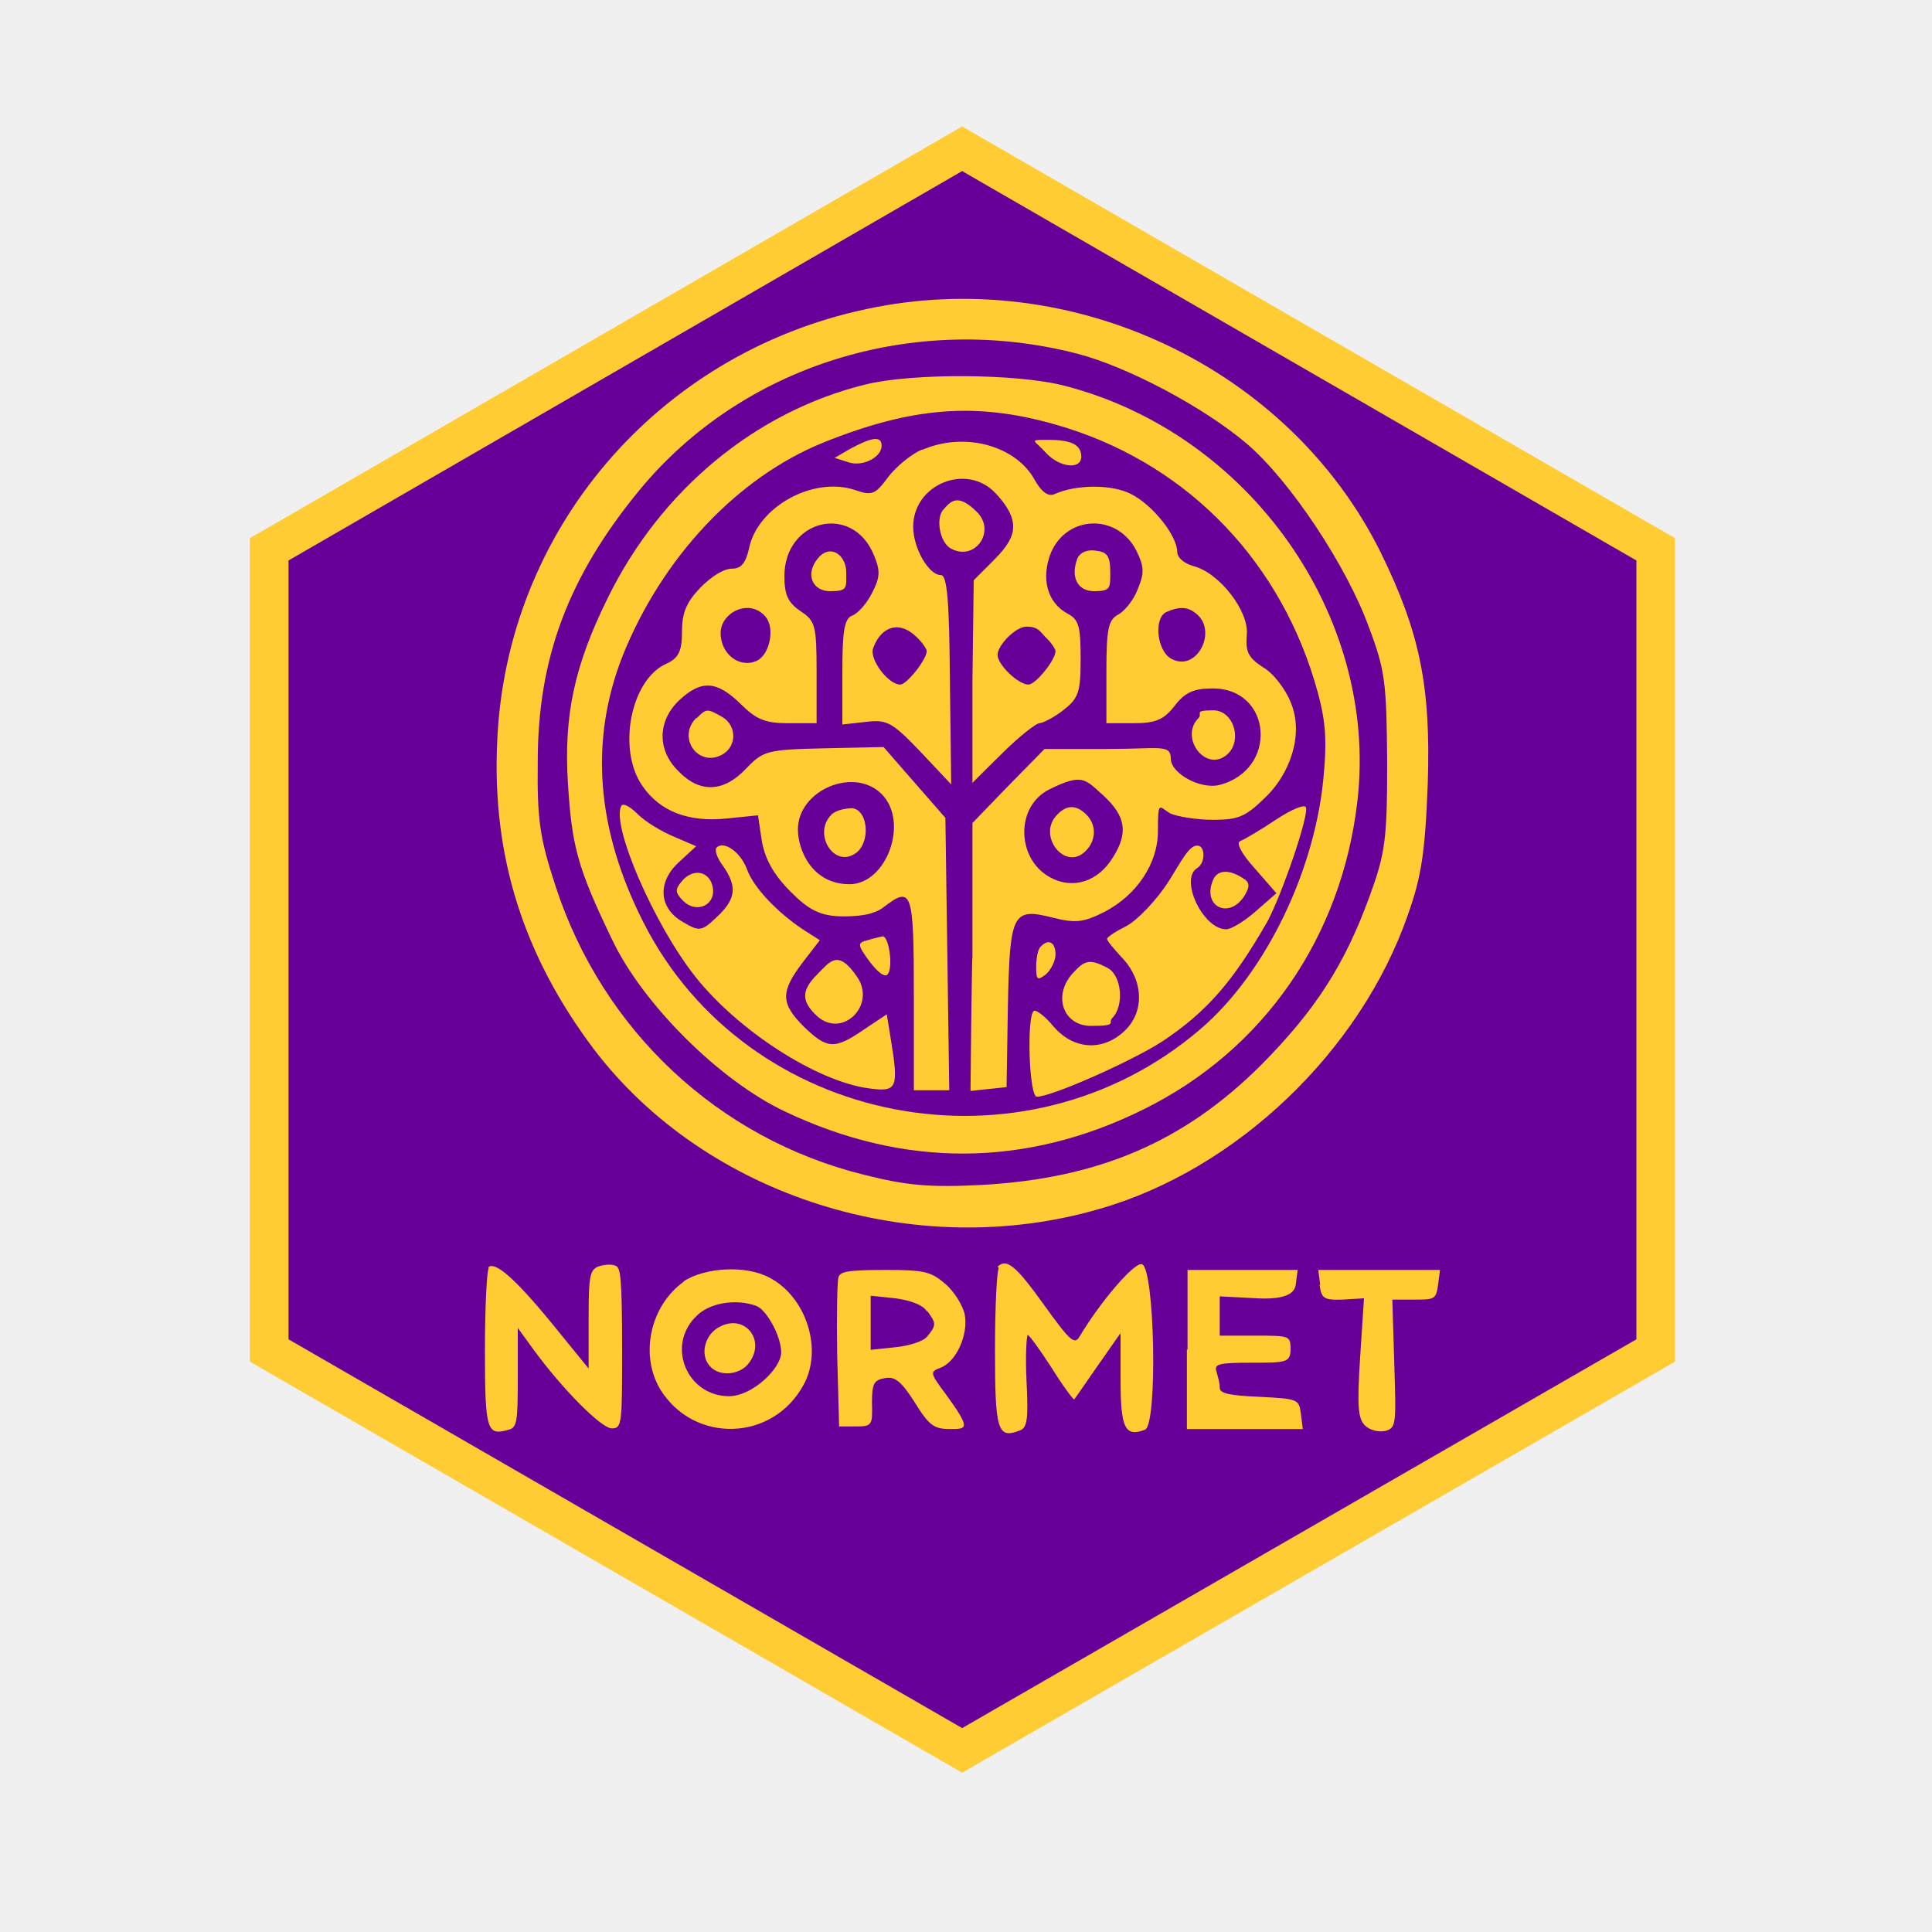
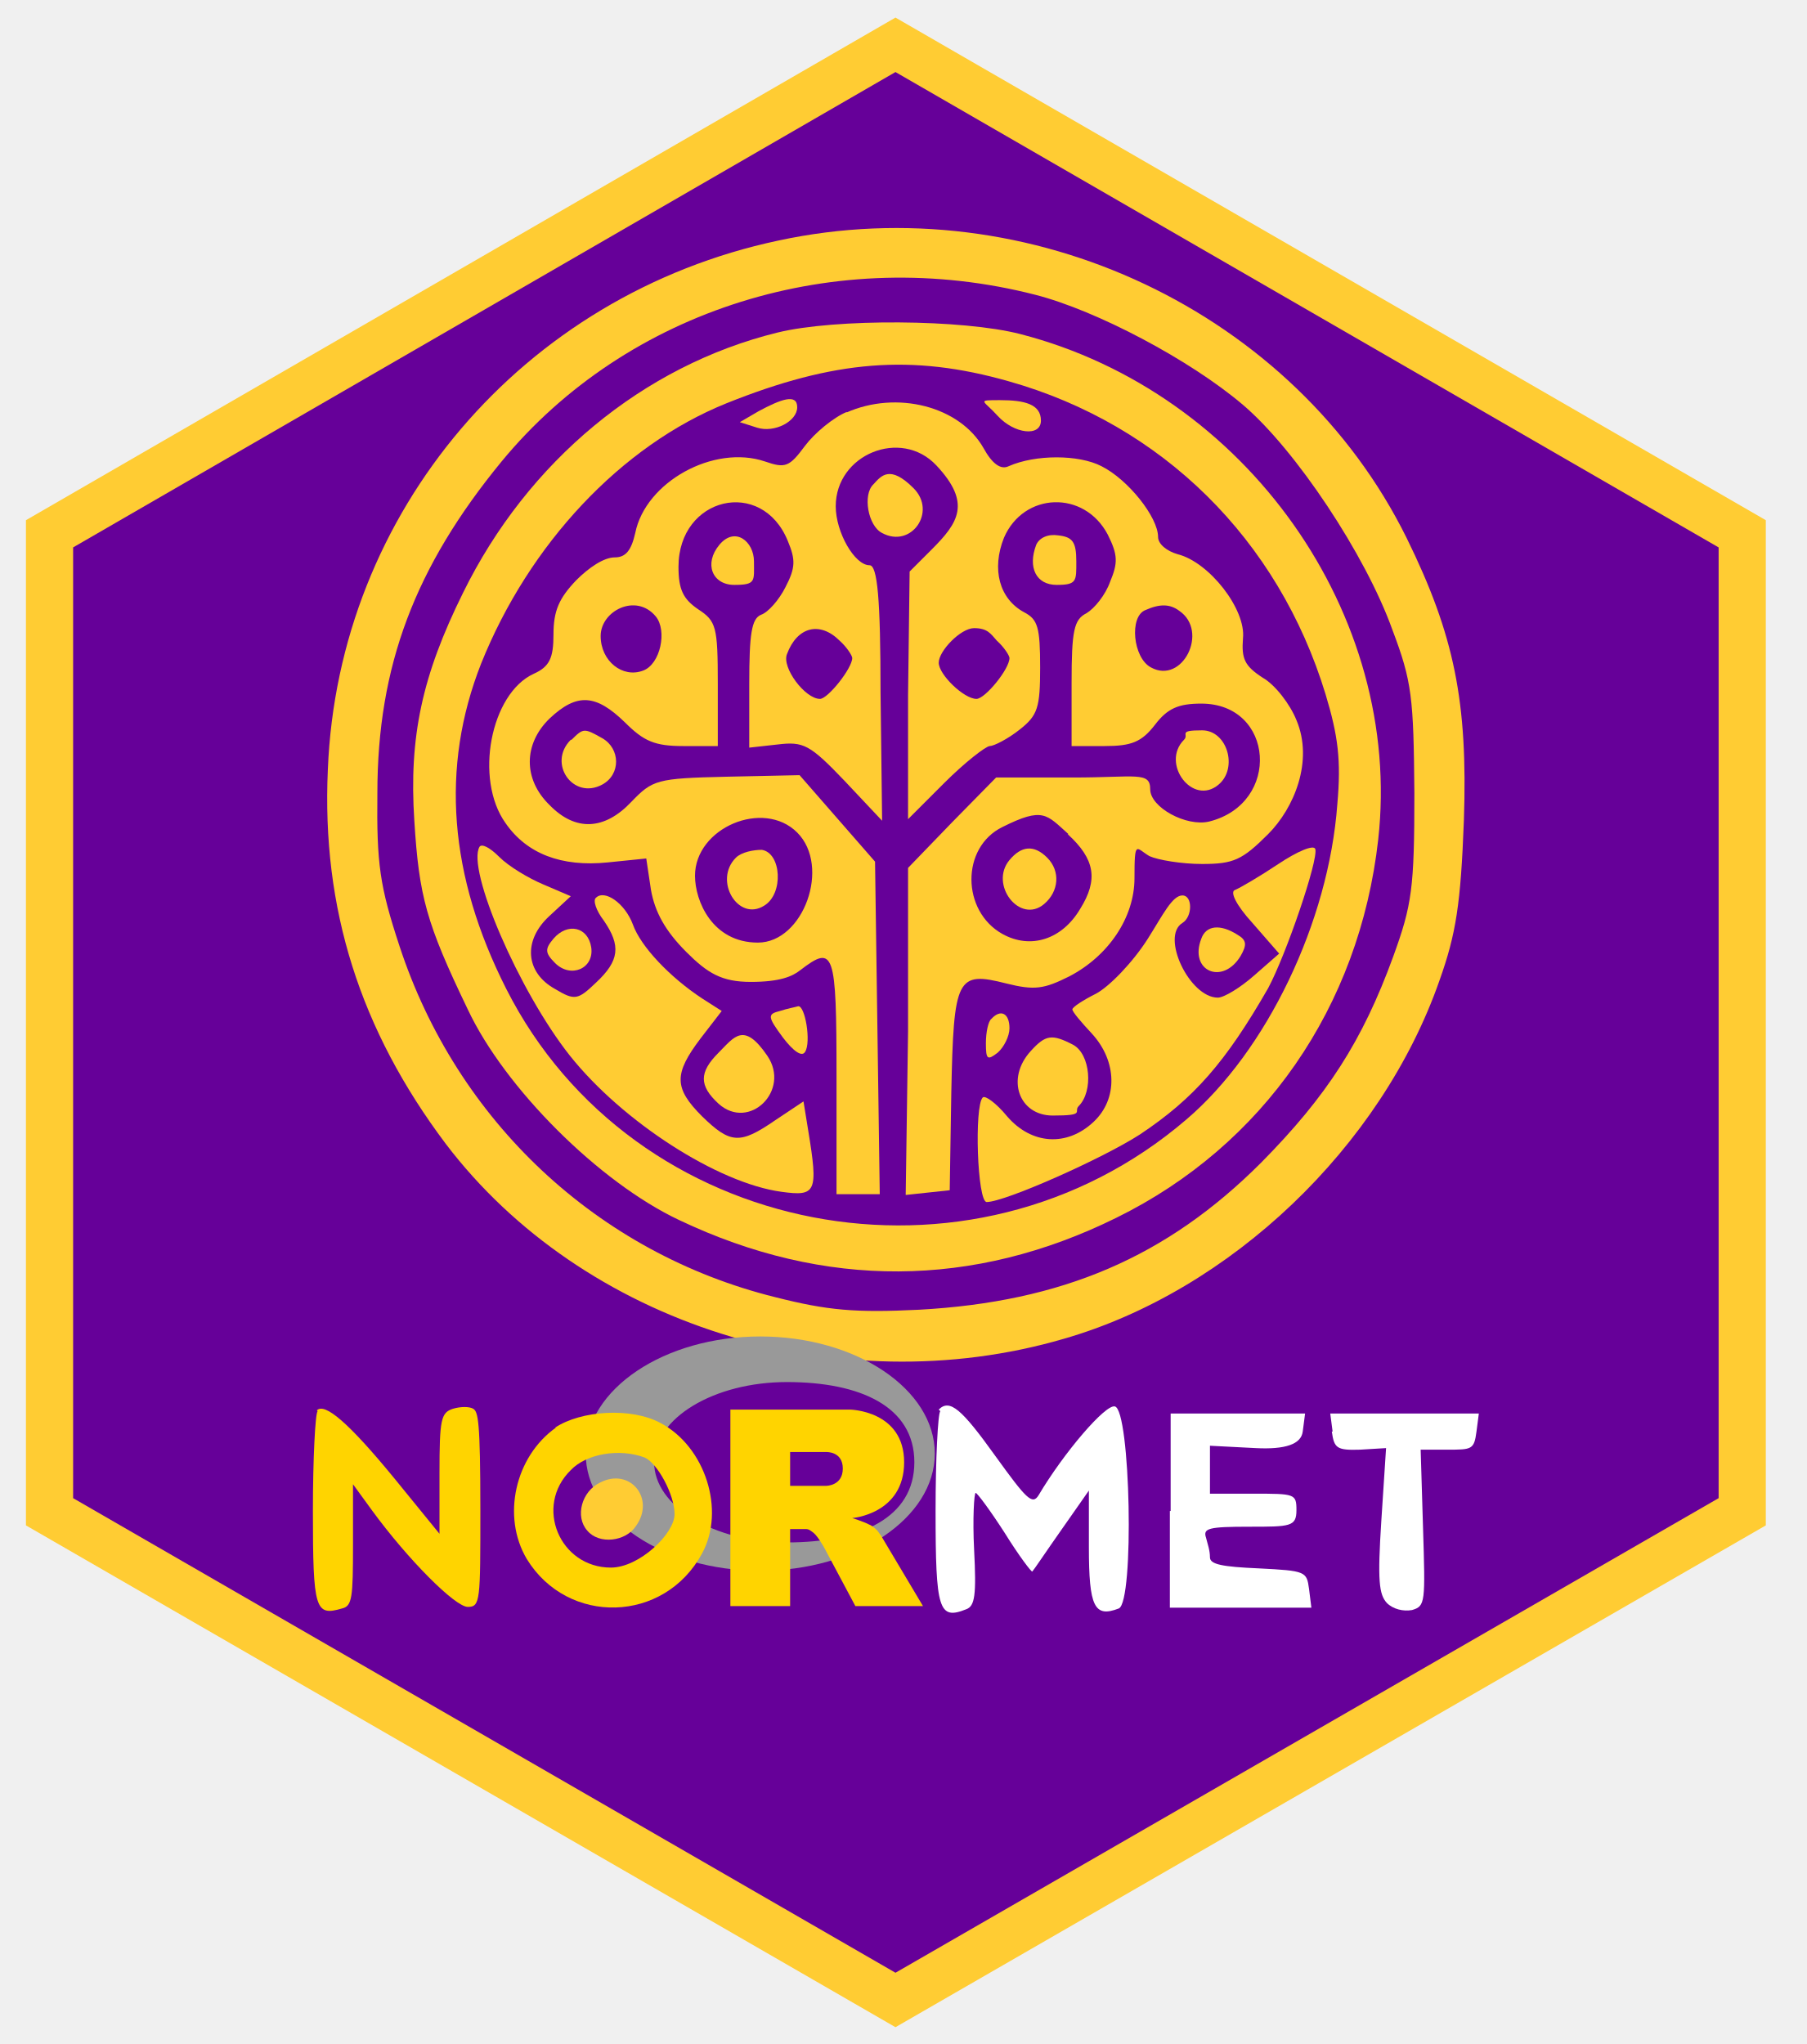
- <svg xmlns="http://www.w3.org/2000/svg" id="Layer_1" data-name="Layer 1" version="1.1" viewBox="0 0 300 300">
+ <svg xmlns="http://www.w3.org/2000/svg" id="Layer_1" data-name="Layer 1" version="1.1" viewBox="0 0 229.8 260">
  <defs>
    <style>
-       .cls-1 {
+       .cls-1, .cls-2 {
+         fill: #ffd400;
+       }
+ 
+       .cls-1, .cls-2, .cls-3, .cls-4, .cls-5, .cls-6, .cls-7 {
+         stroke-width: 0px;
+       }
+ 
+       .cls-1, .cls-4 {
+         fill-rule: evenodd;
+       }
+ 
+       .cls-8 {
        fill: #609;
        stroke: #fc3;
        stroke-miterlimit: 10;
        stroke-width: 6px;
      }

-       .cls-2 {
+       .cls-3 {
        fill: #fc3;
      }

-       .cls-2, .cls-3 {
-         stroke-width: 0px;
+       .cls-4 {
+         fill: #999;
      }

-       .cls-3 {
+       .cls-5 {
+         fill: #450d59;
+       }
+ 
+       .cls-5, .cls-7 {
        display: none;
-         fill: #450d59;
+       }
+ 
+       .cls-6, .cls-7 {
+         fill: #fff;
      }
    </style>
  </defs>
-   <polygon class="cls-1" points="257.1 209.7 257.1 85.3 149.4 23.1 41.8 85.3 41.8 209.7 149.4 271.8 257.1 209.7" />
-   <path class="cls-3" d="M0,150v150h300V0H0v150ZM170,47.5c19.3,5.1,36.4,18.7,46.3,36.6,9.9,18.1,11.9,39.9,5.5,59.9-14.6,45.4-69.4,65.4-111.1,40.6-16.9-10.1-27.6-24.3-34.9-46.1-2.1-6.3-1.7-30.5.6-38,2.1-7,7.4-17.9,11.5-23.9,3.1-4.4,11.2-12.6,17.5-17.5,7.2-5.7,21.1-11.4,32.1-13.2,7.6-1.2,25.2-.3,32.5,1.6ZM88.8,207.9c1.2,1.1,2.2,2.4,2.2,3,0,2.1,1.8,2,4.6-.4,6.2-5.3,17.8-5.4,23.3-.1,3.3,3.1,4.7,3.3,5.4.6,1.6-6,19.1-6.5,25.6-.6,1.6,1.4,1.9,1.3,4.4-1.5,3.5-4,5.8-3.3,11.8,3.2l4.7,5,2.7-3.6c1.6-1.9,4.1-4.5,5.7-5.6,2.7-2,3-2,5.5-.4,2.4,1.6,2.8,1.6,6.3,0,3.1-1.4,5.4-1.6,11.7-1.1,4.3.4,9.4.6,11.3.5,15.3-.8,21.8-.4,23.9,1.5,3.5,3.1,2.8,7.2-1.7,10l-3.9,2.4v8.8c-.1,8.2-.3,9-2.7,11-3,2.7-5.8,2.2-8.6-1.4-1.6-2-2-4-2-10.8s0-8.4-3.1-10c-4.1-2.1-5.9-.6-3.9,3.1,1.1,2,1.1,3.3.4,5.4-.9,2.3-.7,3.3,1.2,6.1,1.6,2.3,2,3.8,1.4,5-1.9,3.6-4.1,4.3-13.3,4.6-8.1.2-9.5,0-11.4-1.9-1.5-1.3-3-1.4-4.5-.1-1.3,1.1-3.3,1.8-4.5,1.6-2.4-.4-6.3-4.6-6.3-6.9s-.4-1.1-2.1-.2c-1.6.8-2.8.8-4.6,0-2-.9-2.5-.8-2.9.7-1.7,5.5-5.4,7.8-9.3,5.7-2.2-1.1-3.1-1.1-5.3.1-3.2,1.7-6.9,1-9.4-1.7-2.2-2.4-2.6-2.4-6.9.5-2.1,1.5-4.3,2.2-5.3,1.9-2.1-.8-5.2-3.9-5.2-5.3s-1.6-1.2-3.1.6-4.6,3.2-9.9,4.5c-4.4,1-10.3-.5-14.7-3.8l-3.3-2.5-2.6,3.1c-3.5,4.1-6.2,3.9-11.7-.9-5.2-4.6-5.7-4.8-5.7-2,0,5.2-7.9,7.9-11.5,4-1.5-1.7-1.8-4-1.9-16.1,0-12.8,0-14.2,1.8-15.5,3.3-2.4,6.4-1.6,11.1,2.7l4.5,4.1.9-2.5c1.3-3.5,4.7-6.7,6.9-6.7.9.1,2.7.9,4,1.9h0Z" />
+   <polygon class="cls-8" points="221.6 192.3 221.6 67.9 113.9 5.7 6.3 67.9 6.3 192.3 113.9 254.4 221.6 192.3" />
+   <path class="cls-5" d="M-35.5,132.6v150h300V-17.4H-35.5v150ZM134.5,30.1c19.3,5.1,36.4,18.7,46.3,36.6,9.9,18.1,11.9,39.9,5.5,59.9-14.6,45.4-69.4,65.4-111.1,40.6-16.9-10.1-27.6-24.3-34.9-46.1-2.1-6.3-1.7-30.5.6-38,2.1-7,7.4-17.9,11.5-23.9,3.1-4.4,11.2-12.6,17.5-17.5,7.2-5.7,21.1-11.4,32.1-13.2,7.6-1.2,25.2-.3,32.5,1.6ZM53.3,190.5c1.2,1.1,2.2,2.4,2.2,3,0,2.1,1.8,2,4.6-.4,6.2-5.3,17.8-5.4,23.3-.1,3.3,3.1,4.7,3.3,5.4.6,1.6-6,19.1-6.5,25.6-.6,1.6,1.4,1.9,1.3,4.4-1.5,3.5-4,5.8-3.3,11.8,3.2l4.7,5,2.7-3.6c1.6-1.9,4.1-4.5,5.7-5.6,2.7-2,3-2,5.5-.4,2.4,1.6,2.8,1.6,6.3,0,3.1-1.4,5.4-1.6,11.7-1.1,4.3.4,9.4.6,11.3.5,15.3-.8,21.8-.4,23.9,1.5,3.5,3.1,2.8,7.2-1.7,10l-3.9,2.4v8.8c-.1,8.2-.3,9-2.7,11-3,2.7-5.8,2.2-8.6-1.4-1.6-2-2-4-2-10.8s0-8.4-3.1-10c-4.1-2.1-5.9-.6-3.9,3.1,1.1,2,1.1,3.3.4,5.4-.9,2.3-.7,3.3,1.2,6.1,1.6,2.3,2,3.8,1.4,5-1.9,3.6-4.1,4.3-13.3,4.6-8.1.2-9.5,0-11.4-1.9-1.5-1.3-3-1.4-4.5-.1-1.3,1.1-3.3,1.8-4.5,1.6-2.4-.4-6.3-4.6-6.3-6.9s-.4-1.1-2.1-.2c-1.6.8-2.8.8-4.6,0-2-.9-2.5-.8-2.9.7-1.7,5.5-5.4,7.8-9.3,5.7-2.2-1.1-3.1-1.1-5.3.1-3.2,1.7-6.9,1-9.4-1.7-2.2-2.4-2.6-2.4-6.9.5-2.1,1.5-4.3,2.2-5.3,1.9-2.1-.8-5.2-3.9-5.2-5.3s-1.6-1.2-3.1.6-4.6,3.2-9.9,4.5c-4.4,1-10.3-.5-14.7-3.8l-3.3-2.5-2.6,3.1c-3.5,4.1-6.2,3.9-11.7-.9-5.2-4.6-5.7-4.8-5.7-2,0,5.2-7.9,7.9-11.5,4-1.5-1.7-1.8-4-1.9-16.1,0-12.8,0-14.2,1.8-15.5,3.3-2.4,6.4-1.6,11.1,2.7l4.5,4.1.9-2.5c1.3-3.5,4.7-6.7,6.9-6.7.9.1,2.7.9,4,1.9h0Z" />
  <g>
-     <g>
-       <path class="cls-2" d="M134.5,48c-32.5,6.9-56,34.5-57.3,67.3-.8,17.7,4.1,33.1,15,47.6,17.4,22.9,49.8,33.2,78.6,24.8,21.2-6.1,40.4-24.4,47.8-45.6,2.1-5.9,2.7-9.7,3.1-20.4.5-15-1.2-23.5-7.3-35.9-14.2-28.7-47.9-44.7-79.9-37.8h0ZM167.2,54.9c7.8,2,19.7,8.3,26.4,14s15.6,19.1,19,28.6c2.5,6.6,2.7,8.6,2.8,20.8,0,12.1-.3,14.2-2.7,20.8-3.9,10.7-8.4,17.7-16.8,26.2-12,12-25.3,17.7-43.5,18.7-8.1.4-11.6.1-18.3-1.6-22.6-5.6-40.5-22.4-47.8-44.7-2.5-7.6-2.9-10.4-2.8-19.4,0-16.2,4.8-28.8,15.8-42.2,16-19.4,42.6-27.7,67.9-21.2h0Z" />
-       <path class="cls-2" d="M134.4,59.7c-17.1,4.2-31.8,16.4-40,33.1-5.2,10.5-6.9,18.3-6.2,29,.6,9.6,1.5,13,6.8,24,4.7,10,16.7,22,26.9,26.8,18.5,8.8,37.4,8.7,55.6-.3,18.7-9.2,30.9-26.8,33.3-48.1,3.2-28.6-16.8-56.9-45.5-64.3-7.3-1.9-23.6-2-30.9-.2h0ZM163.8,65.9c19.5,5.5,34.3,20.1,40.3,39.8,1.6,5.3,2,8.4,1.5,14-1.1,15-9,31.4-19.2,40.1-27.4,23.5-70.4,15.2-86.5-16.6-7.3-14.4-8.4-28.2-3.2-41.4,6.1-15.2,17.8-27.7,31.2-33.1,13.7-5.5,23.6-6.3,35.9-2.8Z" />
-       <path class="cls-2" d="M132,69.7l-2.4,1.4,2.2.7c2.2.7,5.1-.8,5.1-2.6s-2.1-1-4.9.5h0Z" />
-       <path class="cls-2" d="M143.2,69.8c-1.7.7-4.1,2.7-5.3,4.3-2,2.7-2.5,2.9-5.1,2-6.5-2.2-15.2,2.6-16.5,9.1-.5,2.2-1.2,3.1-2.6,3.1s-3.3,1.3-4.9,2.9c-2.2,2.3-2.9,3.9-2.9,6.9s-.5,4.1-2.5,5c-5.5,2.5-7.6,13.4-3.6,19,2.7,3.9,7.1,5.6,13,5l4.9-.5.6,4c.5,2.8,1.8,5.2,4.5,7.9s4.5,3.8,8.2,3.8,5.3-.7,6.3-1.5c4.3-3.3,4.6-2.4,4.6,13.5v15h5.5l-.3-21.2-.3-21.1-4.8-5.5-4.8-5.5-9.3.2c-8.9.2-9.4.4-12.1,3.2-3.4,3.6-7.1,3.8-10.4.4-3.4-3.3-3.3-7.8,0-11,3.5-3.3,5.9-3.1,9.6.5,2.4,2.4,3.8,3,7.4,3h4.4v-7.9c0-7.3-.2-8-2.5-9.5-1.9-1.3-2.5-2.5-2.5-5.4,0-8.9,10.6-11.4,13.9-3.3,1,2.4,1,3.4-.3,5.9-.8,1.6-2.2,3.2-3.1,3.5-1.2.5-1.5,2.4-1.5,8.8v8.1l3.6-.4c3.3-.4,4.1,0,8.5,4.6l4.8,5.1-.2-16.3c-.1-12-.4-16.2-1.4-16.2-1.9,0-4.3-4.2-4.3-7.5,0-6.6,8.3-10,12.8-5.2s2.8,7.3-.6,10.7l-2.8,2.8-.2,15.7v15.8c-.1,0,4.6-4.6,4.6-4.6,2.6-2.6,5.3-4.7,5.8-4.7s2.3-.9,3.8-2.1c2.3-1.8,2.6-2.8,2.6-7.9s-.3-6.1-2-7c-3.2-1.7-4.2-5.5-2.6-9.5,2.5-5.8,10.2-6.1,13.2-.4,1.3,2.6,1.3,3.6.3,6-.6,1.7-2,3.4-3,4-1.6.8-1.9,2.2-1.9,8.9v8h4.2c3.4,0,4.7-.5,6.4-2.7,1.6-2.1,3-2.7,5.9-2.7,9.3,0,10.2,12.7,1,15-2.9.7-7.5-1.8-7.5-4.1s-1.8-1.5-9.8-1.5h-9.8l-5.6,5.7-5.6,5.8v20.8c-.1,0-.3,20.8-.3,20.8l2.8-.3,2.8-.3.2-12.4c.3-14.7.7-15.5,7-13.9,3.6.9,4.8.7,8-.9,5-2.6,8.3-7.5,8.3-12.5s.2-3.8,1.9-2.8c1.1.5,4.1,1,6.7,1,4,0,5.1-.5,8.4-3.8s5.8-9.3,3.6-14.5c-.8-2-2.7-4.5-4.3-5.4-2.3-1.5-2.7-2.4-2.5-5,.4-3.7-4.3-9.7-8.3-10.7-1.4-.4-2.5-1.3-2.5-2.2,0-2.5-3.8-7.3-7.2-9-2.9-1.5-8.4-1.5-11.8,0-1,.5-2.1-.3-3.2-2.3-3-5.3-11-7.4-17.5-4.5h.1ZM118.9,95.8c1.5,1.8.6,6.1-1.6,6.9-2.6,1-5.4-1.2-5.4-4.4s4.5-5.5,7-2.5ZM185.5,95.1c3.8,2.6.4,9.4-3.6,7.2-2.3-1.2-2.8-6.5-.7-7.3,1.8-.8,3.1-.8,4.3.1ZM142.3,98.9c.9.8,1.6,1.9,1.6,2.2,0,1.3-3.1,5.2-4.1,5.2-1.9,0-4.9-4-4.2-5.7,1.3-3.5,4.2-4.2,6.7-1.7ZM162.3,98.9c.9.8,1.6,1.9,1.6,2.2,0,1.4-3.1,5.2-4.2,5.2-1.6,0-4.8-3.1-4.8-4.6s2.8-4.4,4.5-4.4,2.1.7,2.9,1.6ZM136.9,123.3c4.3,4.3.8,14-5,14s-8-5.3-8-8.5c0-6.1,8.7-9.8,13-5.5ZM171.3,123.5c3.5,3.2,3.9,5.8,1.6,9.5-2.3,3.9-6.3,5.2-9.9,3.2-5.2-2.9-5.3-11-.1-13.6s5.6-1.6,8.4.9Z" />
-       <path class="cls-2" d="M129.1,126.5c-2.9,2.9.3,8.2,3.6,6.1,2.5-1.5,2.2-6.7-.3-7.1-1.1,0-2.6.3-3.3,1h0Z" />
-       <path class="cls-2" d="M163.9,126.8c-2.6,3.1,1.3,8.2,4.4,5.6,1.9-1.6,2.1-4.2.4-5.9s-3.3-1.5-4.8.3h0Z" />
-       <path class="cls-2" d="M162.4,70.3c2.1,2.3,5.5,2.7,5.5.6s-2.1-2.6-5.2-2.6-2.1,0-.3,2Z" />
-       <path class="cls-2" d="M146.6,79c-1.4,1.3-.7,5.3,1.1,6.2,3.7,2,7-2.7,4-5.7s-4.1-1.6-5.1-.5Z" />
-       <path class="cls-2" d="M127,86.7c-2,2.4-.9,5.1,1.9,5.1s2.5-.5,2.5-3-2.4-4.5-4.4-2.1Z" />
-       <path class="cls-2" d="M167.3,86.7c-1.1,2.9,0,5.1,2.6,5.1s2.5-.5,2.5-3-.5-3.1-2.3-3.3c-1.3-.2-2.4.3-2.8,1.2Z" />
-       <path class="cls-2" d="M108.1,111.5c-3,3,.3,7.7,4,5.7,2.4-1.3,2.3-4.6,0-5.9s-2.4-1.3-3.9.2h0Z" />
-       <path class="cls-2" d="M186.1,111.5c-3,3,1.1,8.5,4.4,5.7,2.5-2.1,1.1-6.9-2.1-6.9s-1.6.5-2.3,1.2h0Z" />
-       <path class="cls-2" d="M96.5,125.1c-1.7,2.8,5,18.4,11.5,26.6,6.7,8.4,18.8,16.2,26.9,17.3,4.4.6,4.7.1,3.4-7.8l-.6-3.7-3.6,2.4c-4.5,3.1-5.7,3-9.3-.5-3.6-3.6-3.6-5.4-.2-9.9l2.7-3.5-2.5-1.6c-4.1-2.7-7.8-6.6-8.8-9.4-1-2.7-3.6-4.5-4.7-3.4-.4.3,0,1.6,1,2.9,2.2,3.2,2,5.1-1,7.9-2.3,2.2-2.7,2.3-5.2.8-3.8-2.1-4.1-6.2-.7-9.3l2.7-2.5-3.5-1.5c-1.9-.8-4.4-2.3-5.6-3.5s-2.2-1.7-2.5-1.3h0Z" />
-       <path class="cls-2" d="M198.1,127.3c-2.4,1.6-4.8,3-5.5,3.3-.7.2.1,1.9,2.2,4.2l3.4,3.9-3.2,2.8c-1.7,1.5-3.8,2.8-4.6,2.8-3.6,0-7.3-7.8-4.5-9.5,1.3-.8,1.3-3.5,0-3.5s-2.5,2.5-4.4,5.5-4.9,6.1-6.6,7c-1.6.8-3,1.7-3,2s1.1,1.6,2.5,3.1c3.2,3.5,3.3,8.3.2,11.2-3.4,3.2-7.9,2.9-11-.7-1.4-1.7-2.8-2.7-3.1-2.4-1.1,1.1-.7,13.3.5,13.3,2.3,0,14.7-5.5,19.5-8.6,6.9-4.6,10.9-9.2,16.3-18.6,2.3-4.3,6.4-16.3,6-17.7-.2-.6-2.3.3-4.7,1.9h0Z" />
-       <path class="cls-2" d="M105.9,136.8c-1.1,1.3-1.1,1.8.2,3.1,2,2,5,.7,4.6-2-.4-2.6-3-3.2-4.8-1.1Z" />
-       <path class="cls-2" d="M188.3,136.8c-1.6,4.1,2.7,6,5,2.2.8-1.4.8-2-.4-2.7-2.2-1.4-4-1.2-4.6.5Z" />
-       <path class="cls-2" d="M134.7,146c-1.6.4-1.6.7.4,3.4,1.3,1.7,2.4,2.5,2.8,1.8.8-1.2.1-6-.9-5.8-.3.1-1.4.3-2.3.6Z" />
-       <path class="cls-2" d="M161.6,147c-.4.3-.7,1.7-.7,3.1,0,2.1.2,2.2,1.5,1.2.8-.7,1.5-2.1,1.5-3.1,0-1.9-1.1-2.5-2.3-1.2Z" />
-       <path class="cls-2" d="M126.9,151.3c-2.5,2.5-2.5,4.2,0,6.5,3.9,3.5,9.2-1.7,6.2-6.1s-4.2-2.4-6.2-.4Z" />
-       <path class="cls-2" d="M166.6,151.1c-3.2,3.5-1.5,8.2,2.8,8.2s2.6-.5,3.3-1.2c1.9-1.9,1.5-6.6-.7-7.8-2.7-1.4-3.5-1.3-5.4.8h0Z" />
-     </g>
-     <g>
-       <path class="cls-2" d="M75.9,196.9c-.3.3-.6,6-.6,12.7,0,12.6.3,13.4,3.7,12.4,1.3-.3,1.4-1.4,1.4-8.1v-7.7l2.4,3.3c4.6,6.3,10.6,12.3,12.2,12.3s1.6-.8,1.6-12.3-.3-12.5-.9-12.9c-.5-.3-1.6-.3-2.6,0-1.5.5-1.7,1.3-1.7,8.2v7.7l-5.7-7c-5.9-7.2-8.9-9.7-9.9-8.7h0Z" />
-       <path class="cls-2" d="M155.1,196.9c-.3.3-.6,6-.6,12.7,0,12.6.4,13.9,3.9,12.5,1.1-.4,1.3-1.8,1-7.6-.2-3.9,0-7.2.2-7.2s1.9,2.3,3.7,5.1c1.8,2.9,3.4,5,3.5,4.9.2-.2,1.8-2.6,3.7-5.3l3.5-5v7.2c0,7.6.7,9,3.8,7.8,2-.8,1.5-25.3-.5-25.7-1.2-.3-6.5,5.9-9.7,11.3-.8,1.3-1.6.4-5.5-5-4.3-6-5.8-7.3-7.2-5.9h0Z" />
-       <path class="cls-2" d="M106.2,199c-5.2,3.7-6.9,11.3-3.7,16.7,5.2,8.5,17.5,8.2,22.3-.7,3-5.5.4-13.6-5.3-16.6-3.7-2-10.1-1.6-13.4.6ZM117.5,202.8c1.6.7,3.8,4.7,3.8,7.2s-4.5,6.8-8.1,6.8c-6.5,0-9.8-7.8-5.1-12.4,2-2.1,6.2-2.8,9.4-1.6Z" />
-       <path class="cls-2" d="M111.8,206c-2.3,1.1-3.2,4.3-1.6,6.1,1.5,1.8,4.9,1.4,6.2-.6,2.5-3.5-.8-7.5-4.6-5.5Z" />
-       <path class="cls-2" d="M130.2,198.3c-.2.6-.3,6-.2,12.2l.3,11h2.6c2.5,0,2.6-.2,2.5-3.6,0-3.1.3-3.6,2-3.9,1.5-.3,2.5.4,4.6,3.7,2.3,3.7,3,4.2,5.6,4.2s3.2,0-.8-5.5c-2.4-3.2-2.4-3.4-.8-4,2.5-.9,4.4-5.2,3.8-8.3-.3-1.4-1.7-3.7-3.1-4.8-2.2-1.9-3.3-2.1-9.3-2.1s-6.9.3-7.2,1.1h0ZM144,203.6c1.4,1.9,1.4,2.2,0,3.9-.6.8-2.9,1.5-5,1.7l-3.8.4v-8.4c0,0,3.8.4,3.8.4,2.3.3,4.3,1,4.9,2h0Z" />
-       <path class="cls-2" d="M184.3,209.5v12.4h18l-.3-2.4c-.3-2.2-.4-2.3-6.4-2.6-4.6-.2-6.2-.5-6.2-1.4s-.3-1.7-.5-2.5c-.4-1.2.3-1.4,5.5-1.4s6,0,6-2.1-.2-2.1-5.5-2.1h-5.5v-6.1l5.8.3c3.8.2,5.8-.5,6-2.1l.3-2.3h-17.1v12.4Z" />
-       <path class="cls-2" d="M204.9,199.5c.3,2.1.6,2.4,3.6,2.3l3.3-.2-.6,9.2c-.5,7.7-.3,9.4.7,10.5.8.8,2.1,1.1,3.2.9,1.7-.5,1.7-.9,1.4-10.5l-.3-9.9h3.4c3.1,0,3.4,0,3.7-2.3l.3-2.3h-18.9l.3,2.3Z" />
-     </g>
+     <path class="cls-3" d="M99,30.6c-32.5,6.9-56,34.5-57.3,67.3-.8,17.7,4.1,33.1,15,47.6,17.4,22.9,49.8,33.2,78.6,24.8,21.2-6.1,40.4-24.4,47.8-45.6,2.1-5.9,2.7-9.7,3.1-20.4.5-15-1.2-23.5-7.3-35.9-14.2-28.7-47.9-44.7-79.9-37.8h0ZM131.7,37.5c7.8,2,19.7,8.3,26.4,14s15.6,19.1,19,28.6c2.5,6.6,2.7,8.6,2.8,20.8,0,12.1-.3,14.2-2.7,20.8-3.9,10.7-8.4,17.7-16.8,26.2-12,12-25.3,17.7-43.5,18.7-8.1.4-11.6.1-18.3-1.6-22.6-5.6-40.5-22.4-47.8-44.7-2.5-7.6-2.9-10.4-2.8-19.4,0-16.2,4.8-28.8,15.8-42.2,16-19.4,42.6-27.7,67.9-21.2h0Z" />
+     <path class="cls-3" d="M98.9,42.3c-17.1,4.2-31.8,16.4-40,33.1-5.2,10.5-6.9,18.3-6.2,29,.6,9.6,1.5,13,6.8,24,4.7,10,16.7,22,26.9,26.8,18.5,8.8,37.4,8.7,55.6-.3,18.7-9.2,30.9-26.8,33.3-48.1,3.2-28.6-16.8-56.9-45.5-64.3-7.3-1.9-23.6-2-30.9-.2h0ZM128.3,48.5c19.5,5.5,34.3,20.1,40.3,39.8,1.6,5.3,2,8.4,1.5,14-1.1,15-9,31.4-19.2,40.1-27.4,23.5-70.4,15.2-86.5-16.6-7.3-14.4-8.4-28.2-3.2-41.4,6.1-15.2,17.8-27.7,31.2-33.1,13.7-5.5,23.6-6.3,35.9-2.8h0Z" />
+     <path class="cls-3" d="M96.5,52.3l-2.4,1.4,2.2.7c2.2.7,5.1-.8,5.1-2.6s-2.1-1-4.9.5h0Z" />
+     <path class="cls-3" d="M107.7,52.4c-1.7.7-4.1,2.7-5.3,4.3-2,2.7-2.5,2.9-5.1,2-6.5-2.2-15.2,2.6-16.5,9.1-.5,2.2-1.2,3.1-2.6,3.1s-3.3,1.3-4.9,2.9c-2.2,2.3-2.9,3.9-2.9,6.9s-.5,4.1-2.5,5c-5.5,2.5-7.6,13.4-3.6,19,2.7,3.9,7.1,5.6,13,5l4.9-.5.6,4c.5,2.8,1.8,5.2,4.5,7.9s4.5,3.8,8.2,3.8,5.3-.7,6.3-1.5c4.3-3.3,4.6-2.4,4.6,13.5v15h5.5l-.3-21.2-.3-21.1-4.8-5.5-4.8-5.5-9.3.2c-8.9.2-9.4.4-12.1,3.2-3.4,3.6-7.1,3.8-10.4.4-3.4-3.3-3.3-7.8,0-11,3.5-3.3,5.9-3.1,9.6.5,2.4,2.4,3.8,3,7.4,3h4.4v-7.9c0-7.3-.2-8-2.5-9.5-1.9-1.3-2.5-2.5-2.5-5.4,0-8.9,10.6-11.4,13.9-3.3,1,2.4,1,3.4-.3,5.9-.8,1.6-2.2,3.2-3.1,3.5-1.2.5-1.5,2.4-1.5,8.8v8.1l3.6-.4c3.3-.4,4.1,0,8.5,4.6l4.8,5.1-.2-16.3c0-12-.4-16.2-1.4-16.2-1.9,0-4.3-4.2-4.3-7.5,0-6.6,8.3-10,12.8-5.2s2.8,7.3-.6,10.7l-2.8,2.8-.2,15.7v15.8l4.6-4.6c2.6-2.6,5.3-4.7,5.8-4.7s2.3-.9,3.8-2.1c2.3-1.8,2.6-2.8,2.6-7.9s-.3-6.1-2-7c-3.2-1.7-4.2-5.5-2.6-9.5,2.5-5.8,10.2-6.1,13.2-.4,1.3,2.6,1.3,3.6.3,6-.6,1.7-2,3.4-3,4-1.6.8-1.9,2.2-1.9,8.9v8h4.2c3.4,0,4.7-.5,6.4-2.7,1.6-2.1,3-2.7,5.9-2.7,9.3,0,10.2,12.7,1,15-2.9.7-7.5-1.8-7.5-4.1s-1.8-1.5-9.8-1.5h-9.8l-5.6,5.7-5.6,5.8v20.8l-.3,20.8,2.8-.3,2.8-.3.2-12.4c.3-14.7.7-15.5,7-13.9,3.6.9,4.8.7,8-.9,5-2.6,8.3-7.5,8.3-12.5s.2-3.8,1.9-2.8c1.1.5,4.1,1,6.7,1,4,0,5.1-.5,8.4-3.8s5.8-9.3,3.6-14.5c-.8-2-2.7-4.5-4.3-5.4-2.3-1.5-2.7-2.4-2.5-5,.4-3.7-4.3-9.7-8.3-10.7-1.4-.4-2.5-1.3-2.5-2.2,0-2.5-3.8-7.3-7.2-9-2.9-1.5-8.4-1.5-11.8,0-1,.5-2.1-.3-3.2-2.3-3-5.3-11-7.4-17.5-4.5h.1ZM83.4,78.4c1.5,1.8.6,6.1-1.6,6.9-2.6,1-5.4-1.2-5.4-4.4s4.5-5.5,7-2.5ZM150,77.7c3.8,2.6.4,9.4-3.6,7.2-2.3-1.2-2.8-6.5-.7-7.3,1.8-.8,3.1-.8,4.3.1ZM106.8,81.5c.9.8,1.6,1.9,1.6,2.2,0,1.3-3.1,5.2-4.1,5.2-1.9,0-4.9-4-4.2-5.7,1.3-3.5,4.2-4.2,6.7-1.7ZM126.8,81.5c.9.8,1.6,1.9,1.6,2.2,0,1.4-3.1,5.2-4.2,5.2-1.6,0-4.8-3.1-4.8-4.6s2.8-4.4,4.5-4.4,2.1.7,2.9,1.6ZM101.4,105.9c4.3,4.3.8,14-5,14s-8-5.3-8-8.5c0-6.1,8.7-9.8,13-5.5ZM135.8,106.1c3.5,3.2,3.9,5.8,1.6,9.5-2.3,3.9-6.3,5.2-9.9,3.2-5.2-2.9-5.3-11,0-13.6,5.2-2.6,5.6-1.6,8.4.9h-.1Z" />
+     <path class="cls-3" d="M93.6,109.1c-2.9,2.9.3,8.2,3.6,6.1,2.5-1.5,2.2-6.7-.3-7.1-1.1,0-2.6.3-3.3,1h0Z" />
+     <path class="cls-3" d="M128.4,109.4c-2.6,3.1,1.3,8.2,4.4,5.6,1.9-1.6,2.1-4.2.4-5.9s-3.3-1.5-4.8.3h0Z" />
+     <path class="cls-3" d="M126.9,52.9c2.1,2.3,5.5,2.7,5.5.6s-2.1-2.6-5.2-2.6-2.1,0-.3,2Z" />
+     <path class="cls-3" d="M111.1,61.6c-1.4,1.3-.7,5.3,1.1,6.2,3.7,2,7-2.7,4-5.7s-4.1-1.6-5.1-.5Z" />
+     <path class="cls-3" d="M91.5,69.3c-2,2.4-.9,5.1,1.9,5.1s2.5-.5,2.5-3-2.4-4.5-4.4-2.1Z" />
+     <path class="cls-3" d="M131.8,69.3c-1.1,2.9,0,5.1,2.6,5.1s2.5-.5,2.5-3-.5-3.1-2.3-3.3c-1.3-.2-2.4.3-2.8,1.2Z" />
+     <path class="cls-3" d="M72.6,94.1c-3,3,.3,7.7,4,5.7,2.4-1.3,2.3-4.6,0-5.9s-2.4-1.3-3.9.2h0Z" />
+     <path class="cls-3" d="M150.6,94.1c-3,3,1.1,8.5,4.4,5.7,2.5-2.1,1.1-6.9-2.1-6.9s-1.6.5-2.3,1.2h0Z" />
+     <path class="cls-3" d="M61,107.7c-1.7,2.8,5,18.4,11.5,26.6,6.7,8.4,18.8,16.2,26.9,17.3,4.4.6,4.7.1,3.4-7.8l-.6-3.7-3.6,2.4c-4.5,3.1-5.7,3-9.3-.5-3.6-3.6-3.6-5.4-.2-9.9l2.7-3.5-2.5-1.6c-4.1-2.7-7.8-6.6-8.8-9.4-1-2.7-3.6-4.5-4.7-3.4-.4.3,0,1.6,1,2.9,2.2,3.2,2,5.1-1,7.9-2.3,2.2-2.7,2.3-5.2.8-3.8-2.1-4.1-6.2-.7-9.3l2.7-2.5-3.5-1.5c-1.9-.8-4.4-2.3-5.6-3.5s-2.2-1.7-2.5-1.3h0Z" />
+     <path class="cls-3" d="M162.6,109.9c-2.4,1.6-4.8,3-5.5,3.3-.7.2.1,1.9,2.2,4.2l3.4,3.9-3.2,2.8c-1.7,1.5-3.8,2.8-4.6,2.8-3.6,0-7.3-7.8-4.5-9.5,1.3-.8,1.3-3.5,0-3.5s-2.5,2.5-4.4,5.5-4.9,6.1-6.6,7c-1.6.8-3,1.7-3,2s1.1,1.6,2.5,3.1c3.2,3.5,3.3,8.3.2,11.2-3.4,3.2-7.9,2.9-11-.7-1.4-1.7-2.8-2.7-3.1-2.4-1.1,1.1-.7,13.3.5,13.3,2.3,0,14.7-5.5,19.5-8.6,6.9-4.6,10.9-9.2,16.3-18.6,2.3-4.3,6.4-16.3,6-17.7-.2-.6-2.3.3-4.7,1.9h0Z" />
+     <path class="cls-3" d="M70.4,119.4c-1.1,1.3-1.1,1.8.2,3.1,2,2,5,.7,4.6-2-.4-2.6-3-3.2-4.8-1.1Z" />
+     <path class="cls-3" d="M152.8,119.4c-1.6,4.1,2.7,6,5,2.2.8-1.4.8-2-.4-2.7-2.2-1.4-4-1.2-4.6.5Z" />
+     <path class="cls-3" d="M99.2,128.6c-1.6.4-1.6.7.4,3.4,1.3,1.7,2.4,2.5,2.8,1.8.8-1.2,0-6-.9-5.8-.3.1-1.4.3-2.3.6Z" />
+     <path class="cls-3" d="M126.1,129.6c-.4.3-.7,1.7-.7,3.1,0,2.1.2,2.2,1.5,1.2.8-.7,1.5-2.1,1.5-3.1,0-1.9-1.1-2.5-2.3-1.2Z" />
+     <path class="cls-3" d="M91.4,133.9c-2.5,2.5-2.5,4.2,0,6.5,3.9,3.5,9.2-1.7,6.2-6.1s-4.2-2.4-6.2-.4Z" />
+     <path class="cls-3" d="M131.1,133.7c-3.2,3.5-1.5,8.2,2.8,8.2s2.6-.5,3.3-1.2c1.9-1.9,1.5-6.6-.7-7.8-2.7-1.4-3.5-1.3-5.4.8h0Z" />
  </g>
+   <g>
+     <path class="cls-4" d="M96.7,199.8c-12.3,0-22.2-6.7-22.2-14.9s10-14.9,22.2-14.9,22.2,6.7,22.2,14.9-10,14.9-22.2,14.9ZM100.1,175.8c-9.3,0-16.9,4.6-16.9,10.2s7.6,10.2,16.9,10.2,16.2-3.1,16.2-10.2-6.9-10.2-16.2-10.2Z" />
+     <path class="cls-1" d="M108.4,193.1s1.3.4,2.1.8c.3.1.7.4,1.1.8.3.4.5.7.5.7l5.3,8.9h-8.6l-4-7.5s-.8-1.4-1.3-1.8c-.4-.3-.6-.5-1-.5h-2v9.8h-7.6v-25h15.2s6.9.1,6.9,6.7-6.6,7.1-6.6,7.1ZM105.1,184.7h-4.6v4.3h4.6s2.1,0,2.1-2.2-2.1-2.1-2.1-2.1Z" />
+   </g>
+   <path class="cls-2" d="M40.4,179.5c-.3.3-.6,6-.6,12.7,0,12.6.3,13.4,3.7,12.4,1.3-.3,1.4-1.4,1.4-8.1v-7.7l2.4,3.3c4.6,6.3,10.6,12.3,12.2,12.3s1.6-.8,1.6-12.3-.3-12.5-.9-12.9c-.5-.3-1.6-.3-2.6,0-1.5.5-1.7,1.3-1.7,8.2v7.7l-5.7-7c-5.9-7.2-8.9-9.7-9.9-8.7h0Z" />
+   <path class="cls-6" d="M119.6,179.5c-.3.3-.6,6-.6,12.7,0,12.6.4,13.9,3.9,12.5,1.1-.4,1.3-1.8,1-7.6-.2-3.9,0-7.2.2-7.2s1.9,2.3,3.7,5.1c1.8,2.9,3.4,5,3.5,4.9.2-.2,1.8-2.6,3.7-5.3l3.5-5v7.2c0,7.6.7,9,3.8,7.8,2-.8,1.5-25.3-.5-25.7-1.2-.3-6.5,5.9-9.7,11.3-.8,1.3-1.6.4-5.5-5-4.3-6-5.8-7.3-7.2-5.9h0s.2.2.2.2Z" />
+   <path class="cls-2" d="M70.7,181.6c-5.2,3.7-6.9,11.3-3.7,16.7,5.2,8.5,17.5,8.2,22.3-.7,3-5.5.4-13.6-5.3-16.6-3.7-2-10.1-1.6-13.4.6h0ZM82,185.4c1.6.7,3.8,4.7,3.8,7.2s-4.5,6.8-8.1,6.8c-6.5,0-9.8-7.8-5.1-12.4,2-2.1,6.2-2.8,9.4-1.6Z" />
+   <path class="cls-3" d="M76.3,188.6c-2.3,1.1-3.2,4.3-1.6,6.1,1.5,1.8,4.9,1.4,6.2-.6,2.5-3.5-.8-7.5-4.6-5.5Z" />
+   <path class="cls-7" d="M94.8,178.9c-.3.6-.9,6.5-1.4,13.3l-.7,12.1,2.8.2c2.7.2,2.9,0,3.1-3.7.3-3.4.7-3.9,2.6-4.1,1.7-.2,2.7.7,4.7,4.5,2.2,4.3,2.9,4.9,5.7,5.1s3.5.3-.3-6.1c-2.3-3.7-2.3-4-.5-4.5,2.8-.7,5.3-5.3,5-8.7-.2-1.6-1.5-4.2-2.9-5.6-2.2-2.3-3.4-2.6-10-3.2s-7.6-.3-8,.5h0v.2h0ZM109.4,186c1.4,2.2,1.3,2.5-.4,4.3-.7.8-3.3,1.4-5.6,1.4h-4.2l.8-9.1,4.1.8c2.5.5,4.6,1.5,5.2,2.7h0Z" />
+   <path class="cls-6" d="M148.8,192.1v12.4h18l-.3-2.4c-.3-2.2-.4-2.3-6.4-2.6-4.6-.2-6.2-.5-6.2-1.4s-.3-1.7-.5-2.5c-.4-1.2.3-1.4,5.5-1.4s6,0,6-2.1-.2-2.1-5.5-2.1h-5.5v-6.1l5.8.3c3.8.2,5.8-.5,6-2.1l.3-2.3h-17.1v12.4h-.1Z" />
+   <path class="cls-6" d="M169.4,182.1c.3,2.1.6,2.4,3.6,2.3l3.3-.2-.6,9.2c-.5,7.7-.3,9.4.7,10.5.8.8,2.1,1.1,3.2.9,1.7-.5,1.7-.9,1.4-10.5l-.3-9.9h3.4c3.1,0,3.4,0,3.7-2.3l.3-2.3h-18.9l.3,2.3h0Z" />
</svg>
